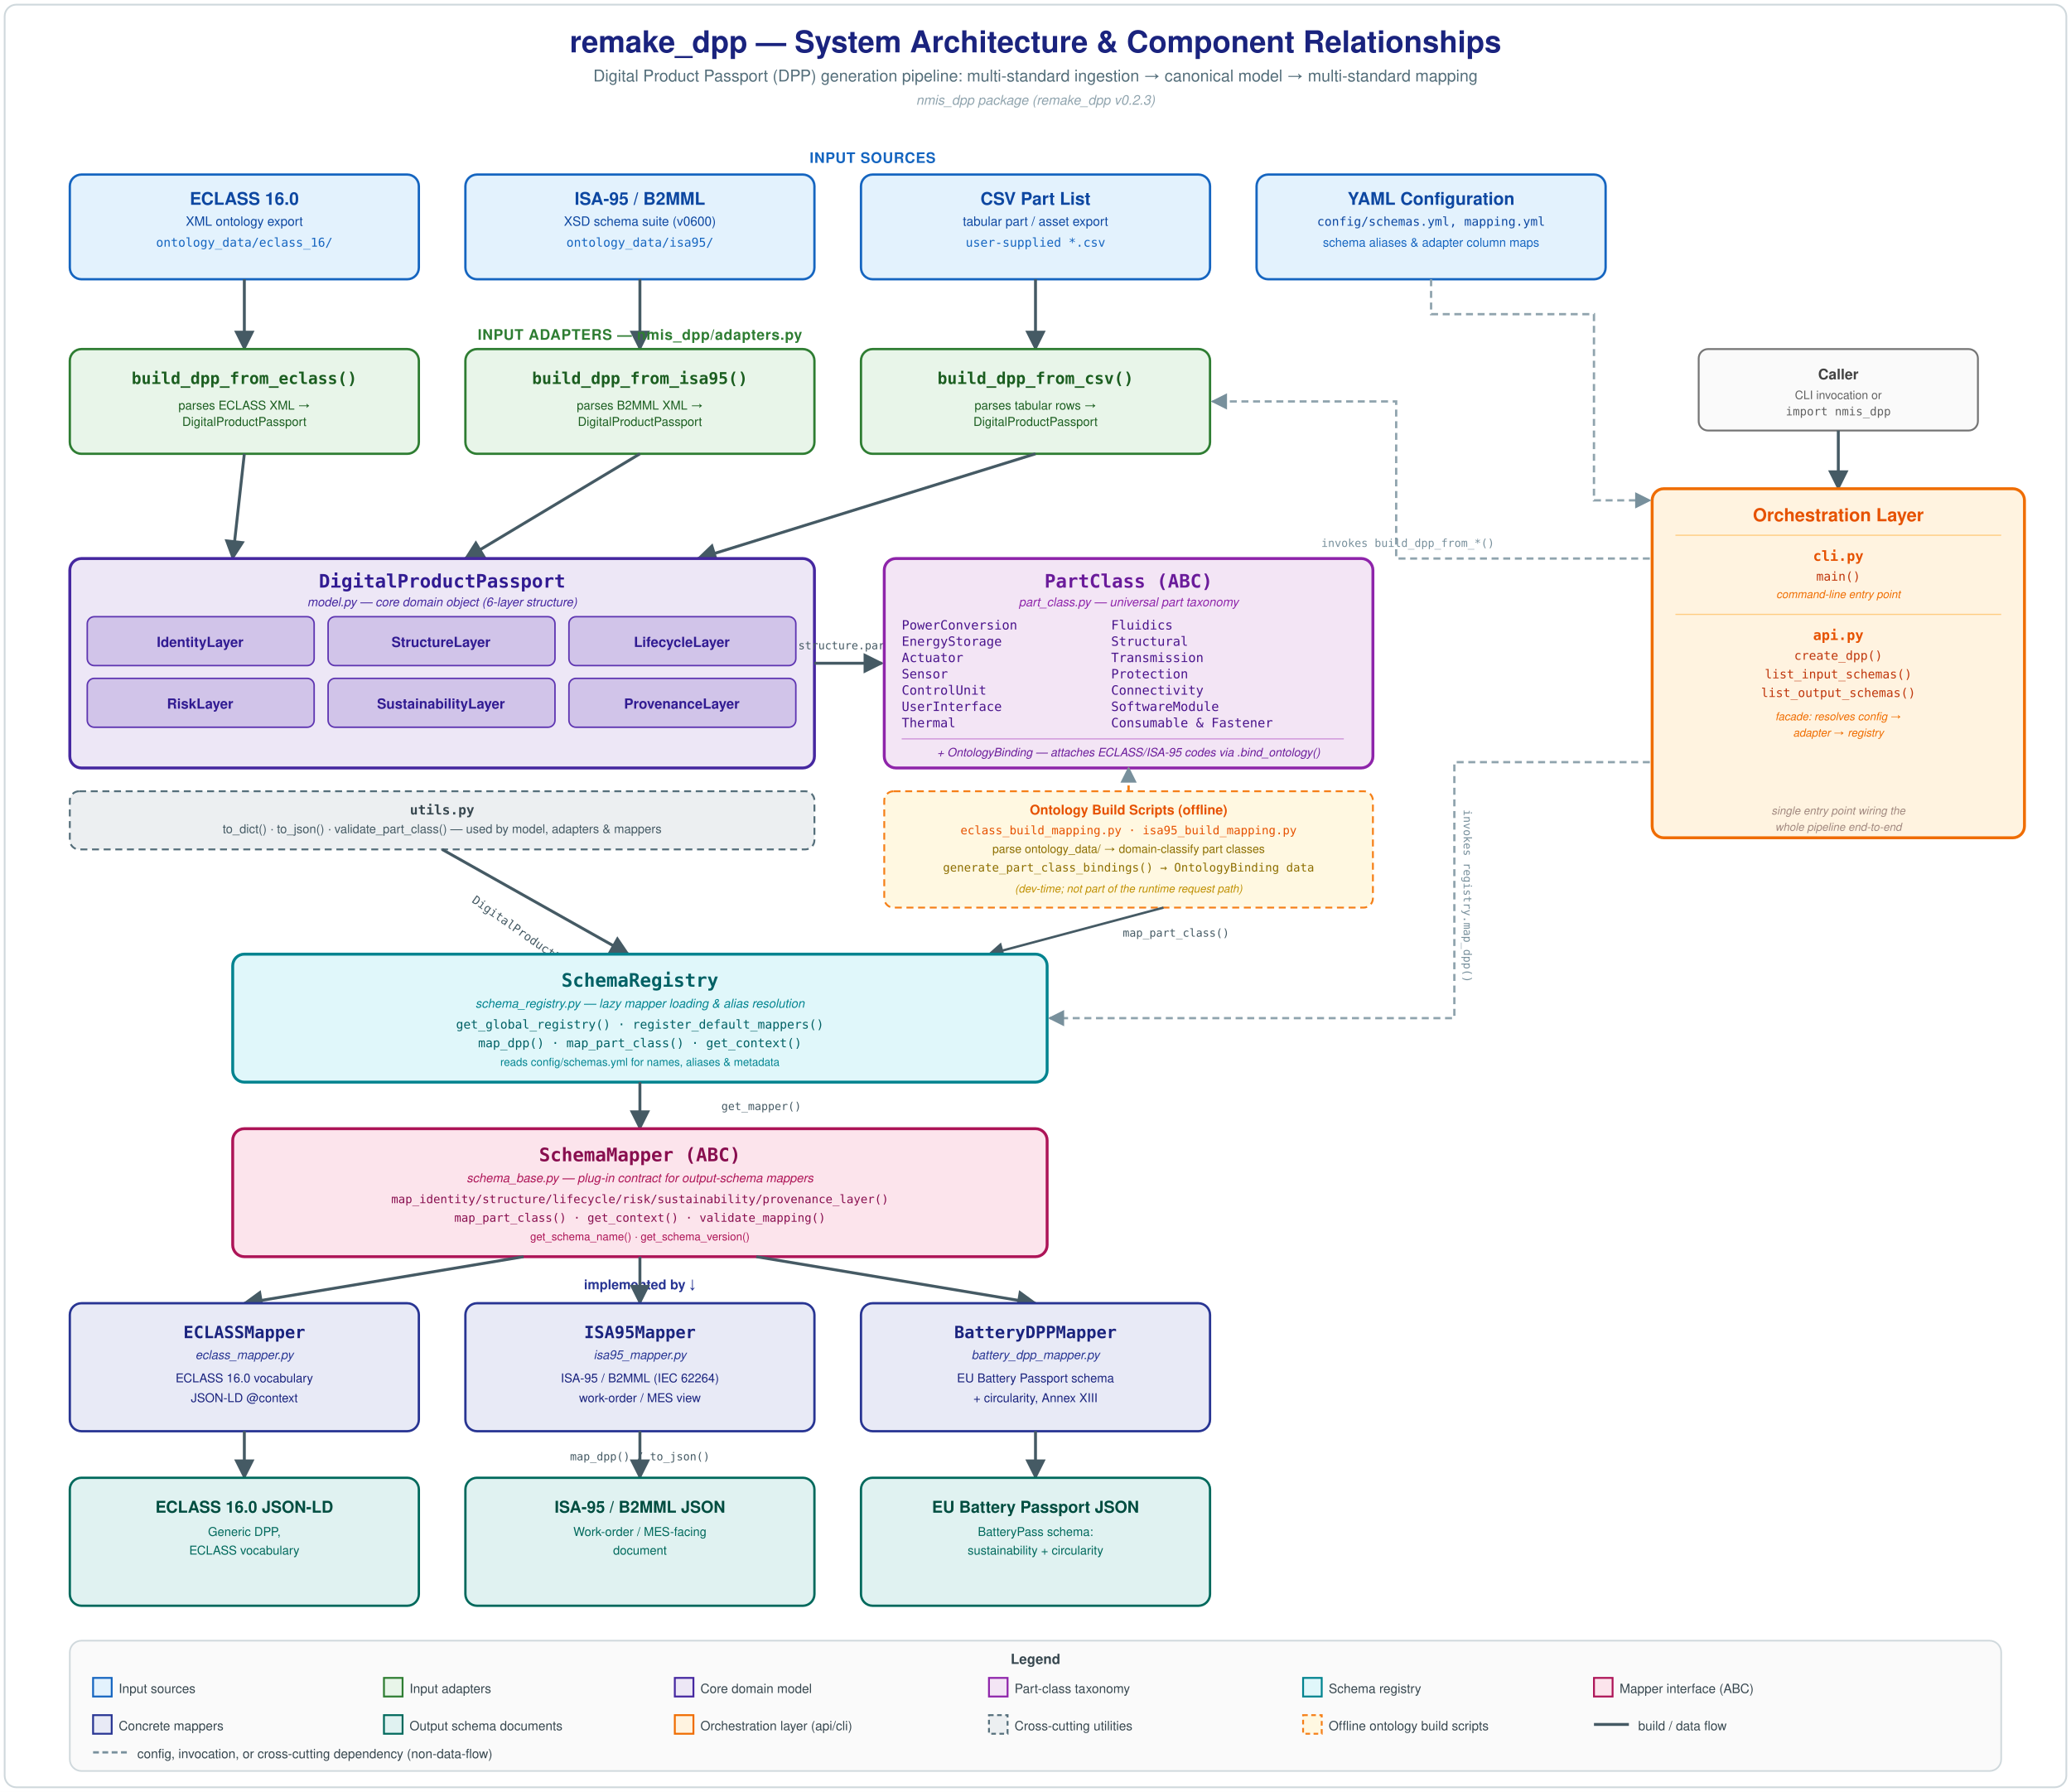
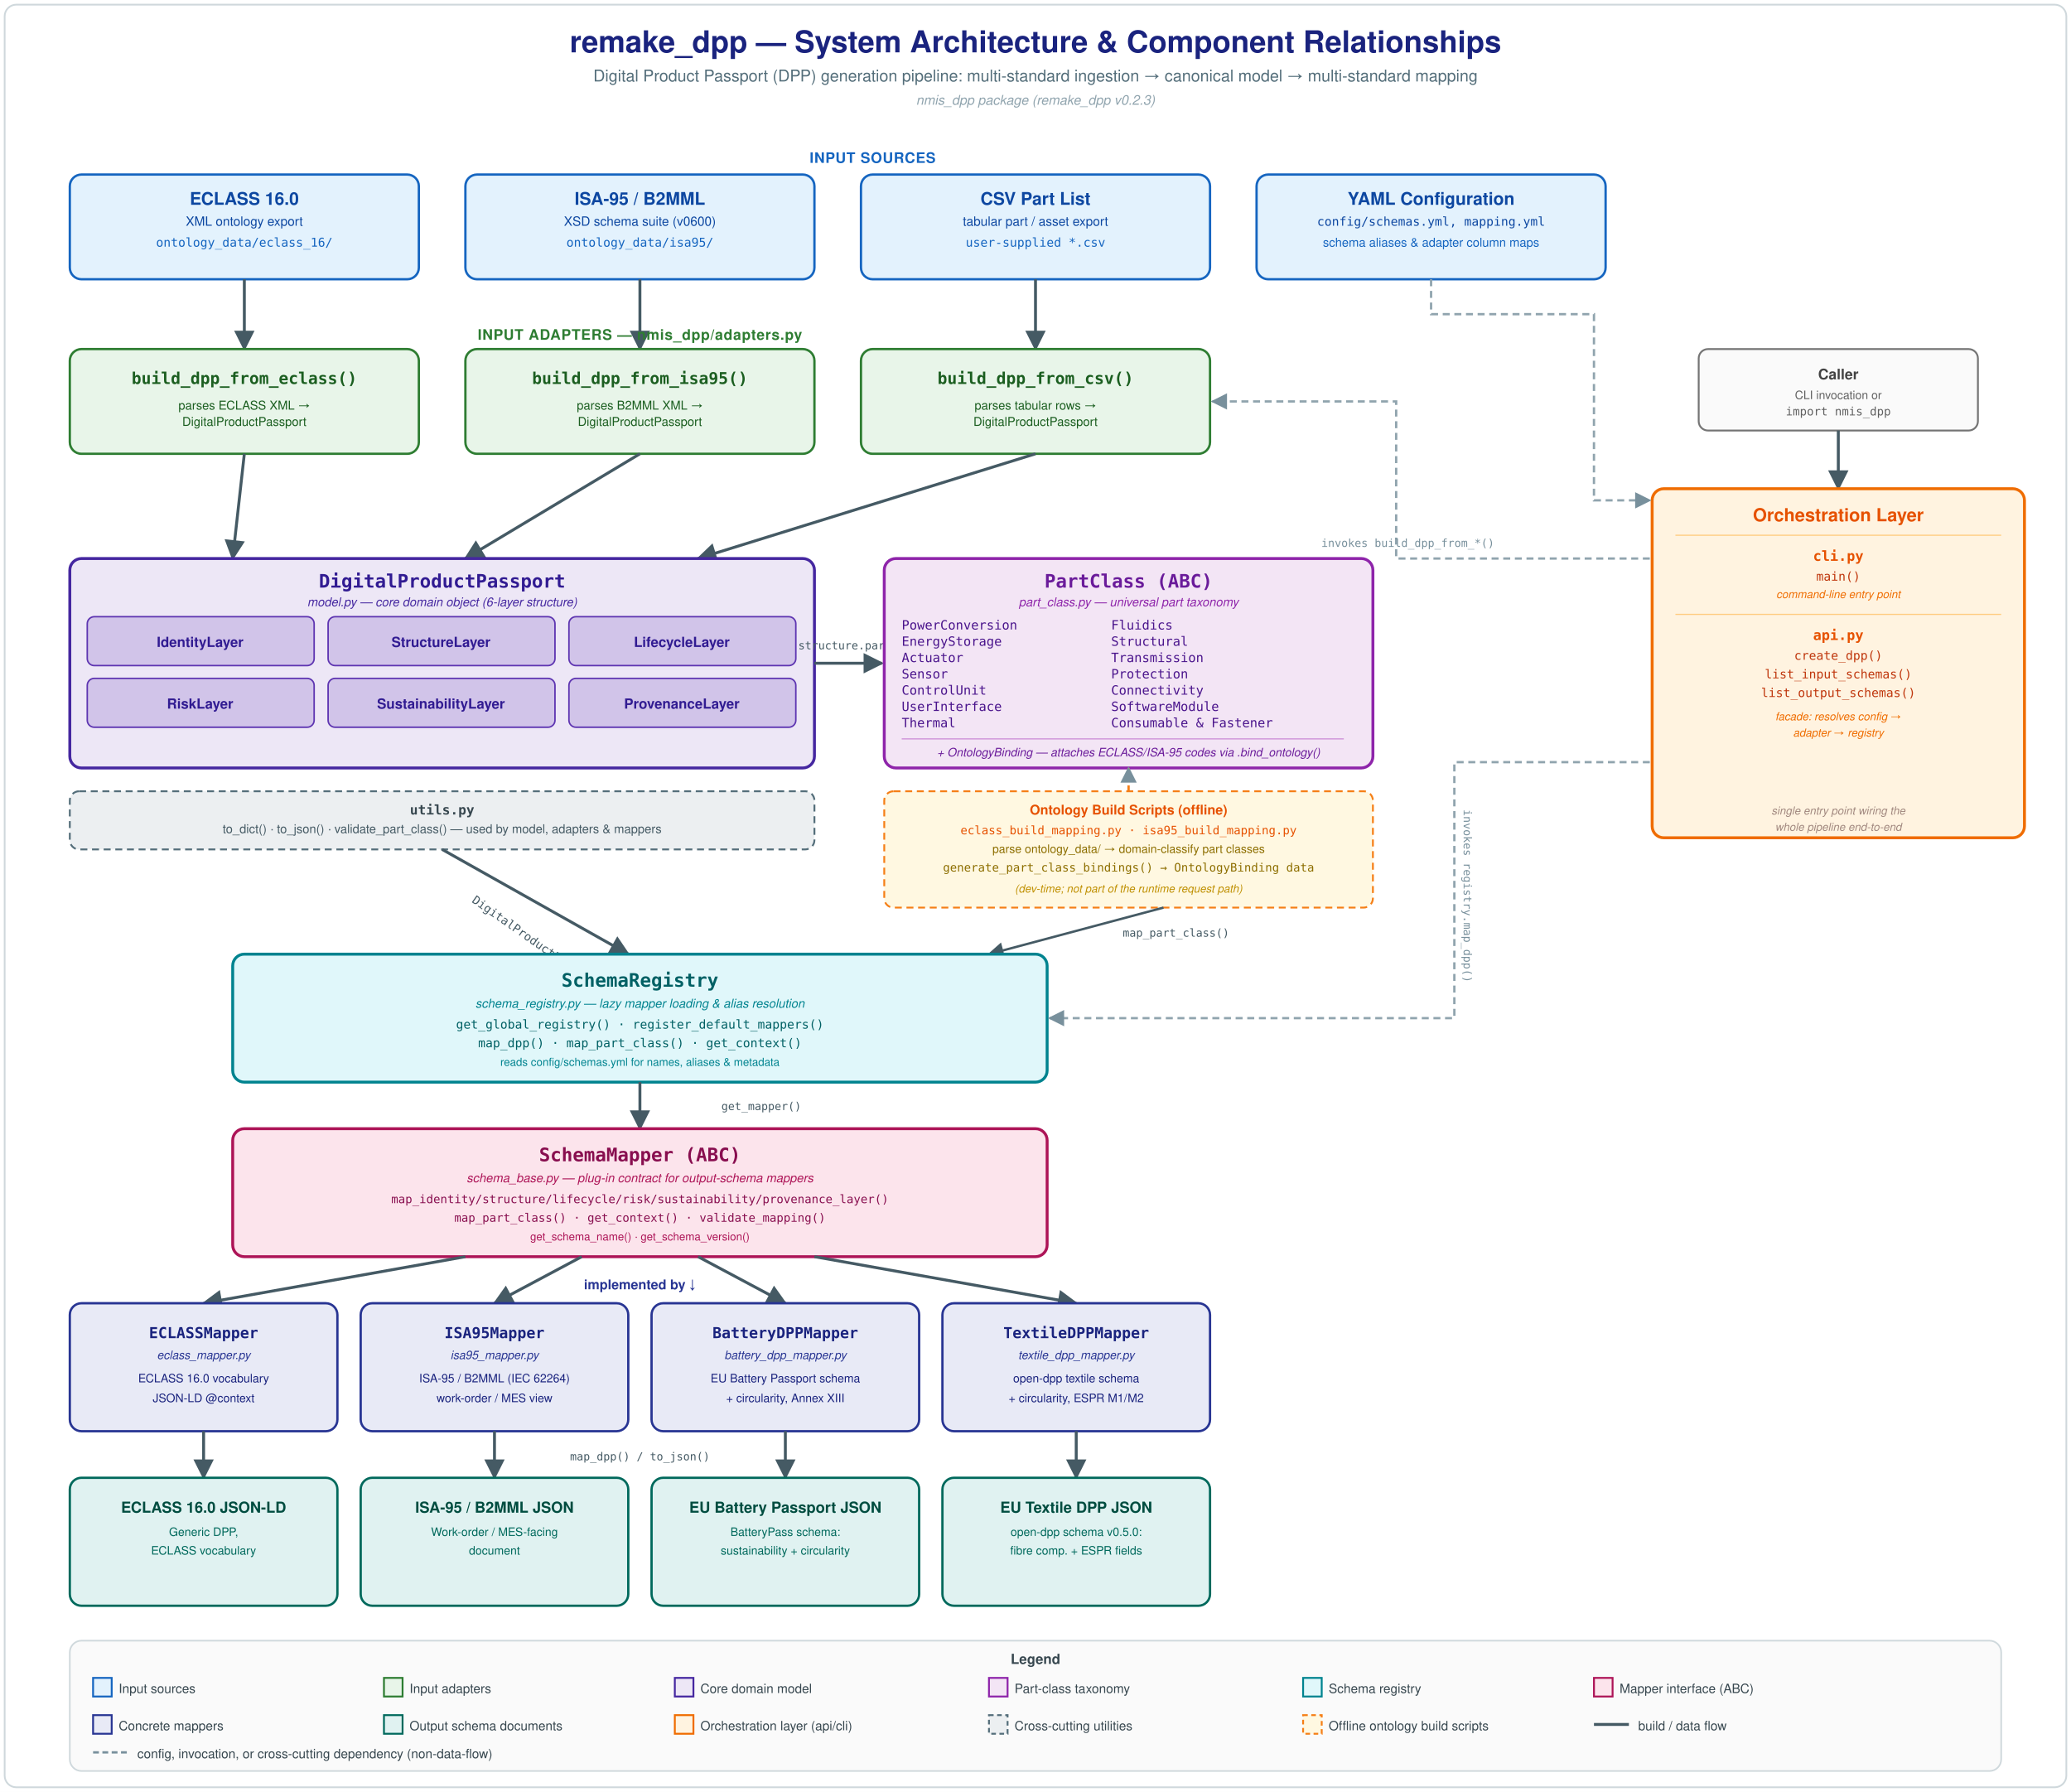
<svg xmlns="http://www.w3.org/2000/svg" viewBox="0 0 1780 1540" font-family="'Segoe UI', Helvetica, Arial, sans-serif">
  <defs>
    <marker id="arrow" viewBox="0 0 10 10" refX="9" refY="5" markerWidth="7" markerHeight="7" orient="auto-start-reverse">
      <path d="M0,0 L10,5 L0,10 z" fill="#455A64" />
    </marker>
    <marker id="arrowDash" viewBox="0 0 10 10" refX="9" refY="5" markerWidth="7" markerHeight="7" orient="auto-start-reverse">
      <path d="M0,0 L10,5 L0,10 z" fill="#78909C" />
    </marker>
  </defs>
  <rect x="0" y="0" width="1780" height="1540" fill="#FFFFFF" />
  <rect x="4" y="4" width="1772" height="1532" fill="none" stroke="#CFD8DC" stroke-width="1.5" rx="10" />
  <text x="890" y="45" text-anchor="middle" font-size="26" font-weight="700" fill="#1A237E">remake_dpp — System Architecture &amp; Component Relationships</text>
  <text x="890" y="70" text-anchor="middle" font-size="14" fill="#546E7A">Digital Product Passport (DPP) generation pipeline: multi-standard ingestion → canonical model → multi-standard mapping</text>
  <text x="890" y="90" text-anchor="middle" font-size="11.5" fill="#90A4AE" font-style="italic">nmis_dpp package (remake_dpp v0.2.3)</text>
  <text x="750" y="140" text-anchor="middle" font-size="12.5" font-weight="700" fill="#1565C0" letter-spacing="0.5">INPUT SOURCES</text>
  <g>
    <rect x="60" y="150" width="300" height="90" rx="10" fill="#E3F2FD" stroke="#1565C0" stroke-width="2" />
    <text x="210" y="176" text-anchor="middle" font-size="15" font-weight="700" fill="#0D47A1">ECLASS 16.0</text>
    <text x="210" y="194" text-anchor="middle" font-size="11" fill="#0D47A1">XML ontology export</text>
    <text x="210" y="212" text-anchor="middle" font-size="10.5" fill="#1565C0" font-family="Consolas, monospace">ontology_data/eclass_16/</text>
  </g>
  <g>
    <rect x="400" y="150" width="300" height="90" rx="10" fill="#E3F2FD" stroke="#1565C0" stroke-width="2" />
    <text x="550" y="176" text-anchor="middle" font-size="15" font-weight="700" fill="#0D47A1">ISA-95 / B2MML</text>
    <text x="550" y="194" text-anchor="middle" font-size="11" fill="#0D47A1">XSD schema suite (v0600)</text>
    <text x="550" y="212" text-anchor="middle" font-size="10.5" fill="#1565C0" font-family="Consolas, monospace">ontology_data/isa95/</text>
  </g>
  <g>
    <rect x="740" y="150" width="300" height="90" rx="10" fill="#E3F2FD" stroke="#1565C0" stroke-width="2" />
    <text x="890" y="176" text-anchor="middle" font-size="15" font-weight="700" fill="#0D47A1">CSV Part List</text>
    <text x="890" y="194" text-anchor="middle" font-size="11" fill="#0D47A1">tabular part / asset export</text>
    <text x="890" y="212" text-anchor="middle" font-size="10.5" fill="#1565C0" font-family="Consolas, monospace">user-supplied *.csv</text>
  </g>
  <g>
    <rect x="1080" y="150" width="300" height="90" rx="10" fill="#E3F2FD" stroke="#1565C0" stroke-width="2" />
    <text x="1230" y="176" text-anchor="middle" font-size="15" font-weight="700" fill="#0D47A1">YAML Configuration</text>
    <text x="1230" y="194" text-anchor="middle" font-size="10.5" fill="#0D47A1" font-family="Consolas, monospace">config/schemas.yml, mapping.yml</text>
    <text x="1230" y="212" text-anchor="middle" font-size="10.5" fill="#1565C0">schema aliases &amp; adapter column maps</text>
  </g>
  <line x1="210" y1="240" x2="210" y2="300" stroke="#455A64" stroke-width="2.5" marker-end="url(#arrow)" />
  <line x1="550" y1="240" x2="550" y2="300" stroke="#455A64" stroke-width="2.5" marker-end="url(#arrow)" />
  <line x1="890" y1="240" x2="890" y2="300" stroke="#455A64" stroke-width="2.5" marker-end="url(#arrow)" />
  <text x="550" y="292" text-anchor="middle" font-size="12.5" font-weight="700" fill="#2E7D32" letter-spacing="0.5">INPUT ADAPTERS — nmis_dpp/adapters.py</text>
  <g>
    <rect x="60" y="300" width="300" height="90" rx="10" fill="#E8F5E9" stroke="#2E7D32" stroke-width="2" />
    <text x="210" y="330" text-anchor="middle" font-size="14" font-weight="700" fill="#1B5E20" font-family="Consolas, monospace">build_dpp_from_eclass()</text>
    <text x="210" y="352" text-anchor="middle" font-size="10.5" fill="#1B5E20">parses ECLASS XML →</text>
    <text x="210" y="366" text-anchor="middle" font-size="10.5" fill="#1B5E20">DigitalProductPassport</text>
  </g>
  <g>
    <rect x="400" y="300" width="300" height="90" rx="10" fill="#E8F5E9" stroke="#2E7D32" stroke-width="2" />
    <text x="550" y="330" text-anchor="middle" font-size="14" font-weight="700" fill="#1B5E20" font-family="Consolas, monospace">build_dpp_from_isa95()</text>
    <text x="550" y="352" text-anchor="middle" font-size="10.5" fill="#1B5E20">parses B2MML XML →</text>
    <text x="550" y="366" text-anchor="middle" font-size="10.5" fill="#1B5E20">DigitalProductPassport</text>
  </g>
  <g>
    <rect x="740" y="300" width="300" height="90" rx="10" fill="#E8F5E9" stroke="#2E7D32" stroke-width="2" />
    <text x="890" y="330" text-anchor="middle" font-size="14" font-weight="700" fill="#1B5E20" font-family="Consolas, monospace">build_dpp_from_csv()</text>
    <text x="890" y="352" text-anchor="middle" font-size="10.5" fill="#1B5E20">parses tabular rows →</text>
    <text x="890" y="366" text-anchor="middle" font-size="10.5" fill="#1B5E20">DigitalProductPassport</text>
  </g>
  <line x1="210" y1="390" x2="200" y2="480" stroke="#455A64" stroke-width="2.5" marker-end="url(#arrow)" />
  <line x1="550" y1="390" x2="400" y2="480" stroke="#455A64" stroke-width="2.5" marker-end="url(#arrow)" />
  <line x1="890" y1="390" x2="600" y2="480" stroke="#455A64" stroke-width="2.5" marker-end="url(#arrow)" />
  <g>
    <rect x="60" y="480" width="640" height="180" rx="10" fill="#EDE7F6" stroke="#4527A0" stroke-width="2.5" />
    <text x="380" y="505" text-anchor="middle" font-size="16" font-weight="700" fill="#311B92" font-family="Consolas, monospace">DigitalProductPassport</text>
    <text x="380" y="521" text-anchor="middle" font-size="10.5" fill="#4527A0" font-style="italic">model.py — core domain object (6-layer structure)</text>
    <rect x="75" y="530" width="195" height="42" rx="6" fill="#D1C4E9" stroke="#5E35B1" stroke-width="1.3" />
    <text x="172" y="556" text-anchor="middle" font-size="12" font-weight="600" fill="#311B92">IdentityLayer</text>
    <rect x="282" y="530" width="195" height="42" rx="6" fill="#D1C4E9" stroke="#5E35B1" stroke-width="1.3" />
    <text x="379" y="556" text-anchor="middle" font-size="12" font-weight="600" fill="#311B92">StructureLayer</text>
    <rect x="489" y="530" width="195" height="42" rx="6" fill="#D1C4E9" stroke="#5E35B1" stroke-width="1.3" />
    <text x="586" y="556" text-anchor="middle" font-size="12" font-weight="600" fill="#311B92">LifecycleLayer</text>
    <rect x="75" y="583" width="195" height="42" rx="6" fill="#D1C4E9" stroke="#5E35B1" stroke-width="1.3" />
    <text x="172" y="609" text-anchor="middle" font-size="12" font-weight="600" fill="#311B92">RiskLayer</text>
    <rect x="282" y="583" width="195" height="42" rx="6" fill="#D1C4E9" stroke="#5E35B1" stroke-width="1.3" />
    <text x="379" y="609" text-anchor="middle" font-size="12" font-weight="600" fill="#311B92">SustainabilityLayer</text>
    <rect x="489" y="583" width="195" height="42" rx="6" fill="#D1C4E9" stroke="#5E35B1" stroke-width="1.3" />
    <text x="586" y="609" text-anchor="middle" font-size="12" font-weight="600" fill="#311B92">ProvenanceLayer</text>
  </g>
  <line x1="700" y1="570" x2="758" y2="570" stroke="#455A64" stroke-width="2.5" marker-end="url(#arrow)" />
  <text x="729" y="558" text-anchor="middle" font-size="9.5" fill="#455A64" font-family="Consolas, monospace">structure.parts</text>
  <g>
    <rect x="760" y="480" width="420" height="180" rx="10" fill="#F3E5F5" stroke="#8E24AA" stroke-width="2.5" />
    <text x="970" y="505" text-anchor="middle" font-size="16" font-weight="700" fill="#6A1B9A" font-family="Consolas, monospace">PartClass (ABC)</text>
    <text x="970" y="521" text-anchor="middle" font-size="10.5" fill="#8E24AA" font-style="italic">part_class.py — universal part taxonomy</text>
    <text x="775" y="541" font-size="11" fill="#4A148C" font-family="Consolas, monospace">PowerConversion</text>
    <text x="775" y="555" font-size="11" fill="#4A148C" font-family="Consolas, monospace">EnergyStorage</text>
    <text x="775" y="569" font-size="11" fill="#4A148C" font-family="Consolas, monospace">Actuator</text>
    <text x="775" y="583" font-size="11" fill="#4A148C" font-family="Consolas, monospace">Sensor</text>
    <text x="775" y="597" font-size="11" fill="#4A148C" font-family="Consolas, monospace">ControlUnit</text>
    <text x="775" y="611" font-size="11" fill="#4A148C" font-family="Consolas, monospace">UserInterface</text>
    <text x="775" y="625" font-size="11" fill="#4A148C" font-family="Consolas, monospace">Thermal</text>
    <text x="955" y="541" font-size="11" fill="#4A148C" font-family="Consolas, monospace">Fluidics</text>
    <text x="955" y="555" font-size="11" fill="#4A148C" font-family="Consolas, monospace">Structural</text>
    <text x="955" y="569" font-size="11" fill="#4A148C" font-family="Consolas, monospace">Transmission</text>
    <text x="955" y="583" font-size="11" fill="#4A148C" font-family="Consolas, monospace">Protection</text>
    <text x="955" y="597" font-size="11" fill="#4A148C" font-family="Consolas, monospace">Connectivity</text>
    <text x="955" y="611" font-size="11" fill="#4A148C" font-family="Consolas, monospace">SoftwareModule</text>
    <text x="955" y="625" font-size="11" fill="#4A148C" font-family="Consolas, monospace">Consumable &amp; Fastener</text>
    <line x1="775" y1="635" x2="1155" y2="635" stroke="#CE93D8" stroke-width="1" />
    <text x="970" y="650" text-anchor="middle" font-size="10" fill="#6A1B9A" font-style="italic">+ OntologyBinding — attaches ECLASS/ISA-95 codes via .bind_ontology()</text>
  </g>
  <g>
    <rect x="60" y="680" width="640" height="50" rx="8" fill="#ECEFF1" stroke="#546E7A" stroke-width="1.6" stroke-dasharray="6,4" />
    <text x="380" y="700" text-anchor="middle" font-size="11.5" font-weight="700" fill="#37474F" font-family="Consolas, monospace">utils.py</text>
    <text x="380" y="716" text-anchor="middle" font-size="10.5" fill="#455A64">to_dict() · to_json() · validate_part_class() — used by model, adapters &amp; mappers</text>
  </g>
  <line x1="970" y1="680" x2="970" y2="660" stroke="#F57F17" stroke-width="2" stroke-dasharray="5,4" marker-end="url(#arrowDash)" />
  <g>
    <rect x="760" y="680" width="420" height="100" rx="8" fill="#FFF8E1" stroke="#F57F17" stroke-width="1.6" stroke-dasharray="6,4" />
    <text x="970" y="700" text-anchor="middle" font-size="11.5" font-weight="700" fill="#E65100">Ontology Build Scripts (offline)</text>
    <text x="970" y="717" text-anchor="middle" font-size="10" fill="#E65100" font-family="Consolas, monospace">eclass_build_mapping.py · isa95_build_mapping.py</text>
    <text x="970" y="733" text-anchor="middle" font-size="10" fill="#8D6E00">parse ontology_data/ → domain-classify part classes</text>
    <text x="970" y="749" text-anchor="middle" font-size="10" fill="#8D6E00" font-family="Consolas, monospace">generate_part_class_bindings() → OntologyBinding data</text>
    <text x="970" y="767" text-anchor="middle" font-size="9.5" fill="#BF8F00" font-style="italic">(dev-time; not part of the runtime request path)</text>
  </g>
  <line x1="380" y1="730" x2="540" y2="820" stroke="#455A64" stroke-width="2.5" marker-end="url(#arrow)" />
  <text x="405" y="775" font-size="10" fill="#455A64" font-family="Consolas, monospace" transform="rotate(35 405,775)">DigitalProductPassport</text>
  <line x1="1000" y1="780" x2="850" y2="820" stroke="#455A64" stroke-width="2" marker-end="url(#arrow)" />
  <text x="965" y="805" font-size="9.5" fill="#455A64" font-family="Consolas, monospace">map_part_class()</text>
  <g>
    <rect x="200" y="820" width="700" height="110" rx="10" fill="#E0F7FA" stroke="#00838F" stroke-width="2.5" />
    <text x="550" y="848" text-anchor="middle" font-size="16" font-weight="700" fill="#006064" font-family="Consolas, monospace">SchemaRegistry</text>
    <text x="550" y="866" text-anchor="middle" font-size="10.5" fill="#00838F" font-style="italic">schema_registry.py — lazy mapper loading &amp; alias resolution</text>
    <text x="550" y="884" text-anchor="middle" font-size="10.5" fill="#006064" font-family="Consolas, monospace">get_global_registry() · register_default_mappers()</text>
    <text x="550" y="900" text-anchor="middle" font-size="10.5" fill="#006064" font-family="Consolas, monospace">map_dpp() · map_part_class() · get_context()</text>
    <text x="550" y="916" text-anchor="middle" font-size="9.5" fill="#00838F">reads config/schemas.yml for names, aliases &amp; metadata</text>
  </g>
  <line x1="550" y1="930" x2="550" y2="970" stroke="#455A64" stroke-width="2.5" marker-end="url(#arrow)" />
  <text x="620" y="954" font-size="9.5" fill="#455A64" font-family="Consolas, monospace">get_mapper()</text>
  <g>
    <rect x="200" y="970" width="700" height="110" rx="10" fill="#FCE4EC" stroke="#AD1457" stroke-width="2.5" />
    <text x="550" y="998" text-anchor="middle" font-size="16" font-weight="700" fill="#880E4F" font-family="Consolas, monospace">SchemaMapper (ABC)</text>
    <text x="550" y="1016" text-anchor="middle" font-size="10.5" fill="#AD1457" font-style="italic">schema_base.py — plug-in contract for output-schema mappers</text>
    <text x="550" y="1034" text-anchor="middle" font-size="10" fill="#880E4F" font-family="Consolas, monospace">map_identity/structure/lifecycle/risk/sustainability/provenance_layer()</text>
    <text x="550" y="1050" text-anchor="middle" font-size="10" fill="#880E4F" font-family="Consolas, monospace">map_part_class() · get_context() · validate_mapping()</text>
    <text x="550" y="1066" text-anchor="middle" font-size="9.5" fill="#AD1457">get_schema_name() · get_schema_version()</text>
  </g>
  <text x="550" y="1108" text-anchor="middle" font-size="11.5" font-weight="700" fill="#283593">implemented by ↓</text>
-   <line x1="450" y1="1080" x2="210" y2="1120" stroke="#455A64" stroke-width="2.5" marker-end="url(#arrow)" />
-   <line x1="550" y1="1080" x2="550" y2="1120" stroke="#455A64" stroke-width="2.5" marker-end="url(#arrow)" />
-   <line x1="650" y1="1080" x2="890" y2="1120" stroke="#455A64" stroke-width="2.5" marker-end="url(#arrow)" />
-   <g>
-     <rect x="60" y="1120" width="300" height="110" rx="10" fill="#E8EAF6" stroke="#283593" stroke-width="2" />
-     <text x="210" y="1150" text-anchor="middle" font-size="14.5" font-weight="700" fill="#1A237E" font-family="Consolas, monospace">ECLASSMapper</text>
-     <text x="210" y="1168" text-anchor="middle" font-size="10.5" fill="#283593" font-style="italic">eclass_mapper.py</text>
-     <text x="210" y="1188" text-anchor="middle" font-size="10.5" fill="#1A237E">ECLASS 16.0 vocabulary</text>
-     <text x="210" y="1205" text-anchor="middle" font-size="10.5" fill="#1A237E">JSON-LD @context</text>
-   </g>
-   <g>
-     <rect x="400" y="1120" width="300" height="110" rx="10" fill="#E8EAF6" stroke="#283593" stroke-width="2" />
-     <text x="550" y="1150" text-anchor="middle" font-size="14.5" font-weight="700" fill="#1A237E" font-family="Consolas, monospace">ISA95Mapper</text>
-     <text x="550" y="1168" text-anchor="middle" font-size="10.5" fill="#283593" font-style="italic">isa95_mapper.py</text>
-     <text x="550" y="1188" text-anchor="middle" font-size="10.5" fill="#1A237E">ISA-95 / B2MML (IEC 62264)</text>
-     <text x="550" y="1205" text-anchor="middle" font-size="10.5" fill="#1A237E">work-order / MES view</text>
-   </g>
-   <g>
-     <rect x="740" y="1120" width="300" height="110" rx="10" fill="#E8EAF6" stroke="#283593" stroke-width="2" />
-     <text x="890" y="1150" text-anchor="middle" font-size="14.5" font-weight="700" fill="#1A237E" font-family="Consolas, monospace">BatteryDPPMapper</text>
-     <text x="890" y="1168" text-anchor="middle" font-size="10.5" fill="#283593" font-style="italic">battery_dpp_mapper.py</text>
-     <text x="890" y="1188" text-anchor="middle" font-size="10.5" fill="#1A237E">EU Battery Passport schema</text>
-     <text x="890" y="1205" text-anchor="middle" font-size="10.5" fill="#1A237E">+ circularity, Annex XIII</text>
-   </g>
-   <line x1="210" y1="1230" x2="210" y2="1270" stroke="#455A64" stroke-width="2.5" marker-end="url(#arrow)" />
-   <line x1="550" y1="1230" x2="550" y2="1270" stroke="#455A64" stroke-width="2.5" marker-end="url(#arrow)" />
-   <line x1="890" y1="1230" x2="890" y2="1270" stroke="#455A64" stroke-width="2.5" marker-end="url(#arrow)" />
+   <line x1="400" y1="1080" x2="175" y2="1120" stroke="#455A64" stroke-width="2.5" marker-end="url(#arrow)" />
+   <line x1="500" y1="1080" x2="425" y2="1120" stroke="#455A64" stroke-width="2.5" marker-end="url(#arrow)" />
+   <line x1="600" y1="1080" x2="675" y2="1120" stroke="#455A64" stroke-width="2.5" marker-end="url(#arrow)" />
+   <line x1="700" y1="1080" x2="925" y2="1120" stroke="#455A64" stroke-width="2.5" marker-end="url(#arrow)" />
+   <g>
+     <rect x="60" y="1120" width="230" height="110" rx="10" fill="#E8EAF6" stroke="#283593" stroke-width="2" />
+     <text x="175" y="1150" text-anchor="middle" font-size="13" font-weight="700" fill="#1A237E" font-family="Consolas, monospace">ECLASSMapper</text>
+     <text x="175" y="1168" text-anchor="middle" font-size="10" fill="#283593" font-style="italic">eclass_mapper.py</text>
+     <text x="175" y="1188" text-anchor="middle" font-size="10" fill="#1A237E">ECLASS 16.0 vocabulary</text>
+     <text x="175" y="1205" text-anchor="middle" font-size="10" fill="#1A237E">JSON-LD @context</text>
+   </g>
+   <g>
+     <rect x="310" y="1120" width="230" height="110" rx="10" fill="#E8EAF6" stroke="#283593" stroke-width="2" />
+     <text x="425" y="1150" text-anchor="middle" font-size="13" font-weight="700" fill="#1A237E" font-family="Consolas, monospace">ISA95Mapper</text>
+     <text x="425" y="1168" text-anchor="middle" font-size="10" fill="#283593" font-style="italic">isa95_mapper.py</text>
+     <text x="425" y="1188" text-anchor="middle" font-size="10" fill="#1A237E">ISA-95 / B2MML (IEC 62264)</text>
+     <text x="425" y="1205" text-anchor="middle" font-size="10" fill="#1A237E">work-order / MES view</text>
+   </g>
+   <g>
+     <rect x="560" y="1120" width="230" height="110" rx="10" fill="#E8EAF6" stroke="#283593" stroke-width="2" />
+     <text x="675" y="1150" text-anchor="middle" font-size="13" font-weight="700" fill="#1A237E" font-family="Consolas, monospace">BatteryDPPMapper</text>
+     <text x="675" y="1168" text-anchor="middle" font-size="10" fill="#283593" font-style="italic">battery_dpp_mapper.py</text>
+     <text x="675" y="1188" text-anchor="middle" font-size="10" fill="#1A237E">EU Battery Passport schema</text>
+     <text x="675" y="1205" text-anchor="middle" font-size="10" fill="#1A237E">+ circularity, Annex XIII</text>
+   </g>
+   <g>
+     <rect x="810" y="1120" width="230" height="110" rx="10" fill="#E8EAF6" stroke="#283593" stroke-width="2" />
+     <text x="925" y="1150" text-anchor="middle" font-size="13" font-weight="700" fill="#1A237E" font-family="Consolas, monospace">TextileDPPMapper</text>
+     <text x="925" y="1168" text-anchor="middle" font-size="10" fill="#283593" font-style="italic">textile_dpp_mapper.py</text>
+     <text x="925" y="1188" text-anchor="middle" font-size="10" fill="#1A237E">open-dpp textile schema</text>
+     <text x="925" y="1205" text-anchor="middle" font-size="10" fill="#1A237E">+ circularity, ESPR M1/M2</text>
+   </g>
+   <line x1="175" y1="1230" x2="175" y2="1270" stroke="#455A64" stroke-width="2.5" marker-end="url(#arrow)" />
+   <line x1="425" y1="1230" x2="425" y2="1270" stroke="#455A64" stroke-width="2.5" marker-end="url(#arrow)" />
+   <line x1="675" y1="1230" x2="675" y2="1270" stroke="#455A64" stroke-width="2.5" marker-end="url(#arrow)" />
+   <line x1="925" y1="1230" x2="925" y2="1270" stroke="#455A64" stroke-width="2.5" marker-end="url(#arrow)" />
  <text x="550" y="1255" text-anchor="middle" font-size="9.5" fill="#455A64" font-family="Consolas, monospace">map_dpp() / to_json()</text>
  <g>
-     <rect x="60" y="1270" width="300" height="110" rx="10" fill="#E0F2F1" stroke="#00695C" stroke-width="2" />
-     <text x="210" y="1300" text-anchor="middle" font-size="14" font-weight="700" fill="#004D40">ECLASS 16.0 JSON-LD</text>
-     <text x="210" y="1320" text-anchor="middle" font-size="10.5" fill="#00695C">Generic DPP,</text>
-     <text x="210" y="1336" text-anchor="middle" font-size="10.5" fill="#00695C">ECLASS vocabulary</text>
-   </g>
-   <g>
-     <rect x="400" y="1270" width="300" height="110" rx="10" fill="#E0F2F1" stroke="#00695C" stroke-width="2" />
-     <text x="550" y="1300" text-anchor="middle" font-size="14" font-weight="700" fill="#004D40">ISA-95 / B2MML JSON</text>
-     <text x="550" y="1320" text-anchor="middle" font-size="10.5" fill="#00695C">Work-order / MES-facing</text>
-     <text x="550" y="1336" text-anchor="middle" font-size="10.5" fill="#00695C">document</text>
-   </g>
-   <g>
-     <rect x="740" y="1270" width="300" height="110" rx="10" fill="#E0F2F1" stroke="#00695C" stroke-width="2" />
-     <text x="890" y="1300" text-anchor="middle" font-size="14" font-weight="700" fill="#004D40">EU Battery Passport JSON</text>
-     <text x="890" y="1320" text-anchor="middle" font-size="10.5" fill="#00695C">BatteryPass schema:</text>
-     <text x="890" y="1336" text-anchor="middle" font-size="10.5" fill="#00695C">sustainability + circularity</text>
+     <rect x="60" y="1270" width="230" height="110" rx="10" fill="#E0F2F1" stroke="#00695C" stroke-width="2" />
+     <text x="175" y="1300" text-anchor="middle" font-size="13" font-weight="700" fill="#004D40">ECLASS 16.0 JSON-LD</text>
+     <text x="175" y="1320" text-anchor="middle" font-size="10" fill="#00695C">Generic DPP,</text>
+     <text x="175" y="1336" text-anchor="middle" font-size="10" fill="#00695C">ECLASS vocabulary</text>
+   </g>
+   <g>
+     <rect x="310" y="1270" width="230" height="110" rx="10" fill="#E0F2F1" stroke="#00695C" stroke-width="2" />
+     <text x="425" y="1300" text-anchor="middle" font-size="13" font-weight="700" fill="#004D40">ISA-95 / B2MML JSON</text>
+     <text x="425" y="1320" text-anchor="middle" font-size="10" fill="#00695C">Work-order / MES-facing</text>
+     <text x="425" y="1336" text-anchor="middle" font-size="10" fill="#00695C">document</text>
+   </g>
+   <g>
+     <rect x="560" y="1270" width="230" height="110" rx="10" fill="#E0F2F1" stroke="#00695C" stroke-width="2" />
+     <text x="675" y="1300" text-anchor="middle" font-size="13" font-weight="700" fill="#004D40">EU Battery Passport JSON</text>
+     <text x="675" y="1320" text-anchor="middle" font-size="10" fill="#00695C">BatteryPass schema:</text>
+     <text x="675" y="1336" text-anchor="middle" font-size="10" fill="#00695C">sustainability + circularity</text>
+   </g>
+   <g>
+     <rect x="810" y="1270" width="230" height="110" rx="10" fill="#E0F2F1" stroke="#00695C" stroke-width="2" />
+     <text x="925" y="1300" text-anchor="middle" font-size="13" font-weight="700" fill="#004D40">EU Textile DPP JSON</text>
+     <text x="925" y="1320" text-anchor="middle" font-size="10" fill="#00695C">open-dpp schema v0.5.0:</text>
+     <text x="925" y="1336" text-anchor="middle" font-size="10" fill="#00695C">fibre comp. + ESPR fields</text>
  </g>
  <g>
    <rect x="1460" y="300" width="240" height="70" rx="8" fill="#FAFAFA" stroke="#757575" stroke-width="1.6" />
    <text x="1580" y="326" text-anchor="middle" font-size="12.5" font-weight="700" fill="#424242">Caller</text>
    <text x="1580" y="343" text-anchor="middle" font-size="10" fill="#616161">CLI invocation or</text>
    <text x="1580" y="357" text-anchor="middle" font-size="10" fill="#616161" font-family="Consolas, monospace">import nmis_dpp</text>
  </g>
  <line x1="1580" y1="370" x2="1580" y2="420" stroke="#455A64" stroke-width="2.5" marker-end="url(#arrow)" />
  <g>
    <rect x="1420" y="420" width="320" height="300" rx="10" fill="#FFF3E0" stroke="#EF6C00" stroke-width="2.5" />
    <text x="1580" y="448" text-anchor="middle" font-size="15.5" font-weight="700" fill="#E65100">Orchestration Layer</text>
    <line x1="1440" y1="460" x2="1720" y2="460" stroke="#FFCC80" stroke-width="1" />
    <text x="1580" y="482" text-anchor="middle" font-size="12" font-weight="700" fill="#E65100" font-family="Consolas, monospace">cli.py</text>
    <text x="1580" y="499" text-anchor="middle" font-size="10.5" fill="#BF360C" font-family="Consolas, monospace">main()</text>
    <text x="1580" y="514" text-anchor="middle" font-size="9.5" fill="#EF6C00" font-style="italic">command-line entry point</text>
    <line x1="1440" y1="528" x2="1720" y2="528" stroke="#FFCC80" stroke-width="1" />
    <text x="1580" y="550" text-anchor="middle" font-size="12" font-weight="700" fill="#E65100" font-family="Consolas, monospace">api.py</text>
    <text x="1580" y="567" text-anchor="middle" font-size="10.5" fill="#BF360C" font-family="Consolas, monospace">create_dpp()</text>
    <text x="1580" y="583" text-anchor="middle" font-size="10.5" fill="#BF360C" font-family="Consolas, monospace">list_input_schemas()</text>
    <text x="1580" y="599" text-anchor="middle" font-size="10.5" fill="#BF360C" font-family="Consolas, monospace">list_output_schemas()</text>
    <text x="1580" y="619" text-anchor="middle" font-size="9.5" fill="#EF6C00" font-style="italic">facade: resolves config →</text>
    <text x="1580" y="633" text-anchor="middle" font-size="9.5" fill="#EF6C00" font-style="italic">adapter → registry</text>
    <text x="1580" y="700" text-anchor="middle" font-size="9.5" fill="#A1887F" font-style="italic">single entry point wiring the</text>
    <text x="1580" y="714" text-anchor="middle" font-size="9.5" fill="#A1887F" font-style="italic">whole pipeline end-to-end</text>
  </g>
  <path d="M1230,240 L1230,270 L1370,270 L1370,430 L1418,430" fill="none" stroke="#90A4AE" stroke-width="2" stroke-dasharray="6,4" marker-end="url(#arrowDash)" />
  <path d="M1418,480 L1200,480 L1200,345 L1042,345" fill="none" stroke="#90A4AE" stroke-width="2" stroke-dasharray="6,4" marker-end="url(#arrowDash)" />
  <text x="1210" y="470" text-anchor="middle" font-size="9.5" fill="#78909C" font-family="Consolas, monospace">invokes build_dpp_from_*()</text>
  <path d="M1418,655 L1250,655 L1250,875 L902,875" fill="none" stroke="#90A4AE" stroke-width="2" stroke-dasharray="6,4" marker-end="url(#arrowDash)" />
  <text x="1258" y="770" text-anchor="middle" font-size="9.5" fill="#78909C" font-family="Consolas, monospace" transform="rotate(90 1258,770)">invokes registry.map_dpp()</text>
  <g>
    <rect x="60" y="1410" width="1660" height="112" rx="10" fill="#FAFAFA" stroke="#CFD8DC" stroke-width="1.4" />
    <text x="890" y="1430" text-anchor="middle" font-size="12" font-weight="700" fill="#37474F">Legend</text>
    <rect x="80" y="1442" width="16" height="16" fill="#E3F2FD" stroke="#1565C0" stroke-width="1.6" />
    <text x="102" y="1455" font-size="11" fill="#37474F">Input sources</text>
    <rect x="330" y="1442" width="16" height="16" fill="#E8F5E9" stroke="#2E7D32" stroke-width="1.6" />
    <text x="352" y="1455" font-size="11" fill="#37474F">Input adapters</text>
    <rect x="580" y="1442" width="16" height="16" fill="#EDE7F6" stroke="#4527A0" stroke-width="1.6" />
    <text x="602" y="1455" font-size="11" fill="#37474F">Core domain model</text>
    <rect x="850" y="1442" width="16" height="16" fill="#F3E5F5" stroke="#8E24AA" stroke-width="1.6" />
    <text x="872" y="1455" font-size="11" fill="#37474F">Part-class taxonomy</text>
    <rect x="1120" y="1442" width="16" height="16" fill="#E0F7FA" stroke="#00838F" stroke-width="1.6" />
    <text x="1142" y="1455" font-size="11" fill="#37474F">Schema registry</text>
    <rect x="1370" y="1442" width="16" height="16" fill="#FCE4EC" stroke="#AD1457" stroke-width="1.6" />
    <text x="1392" y="1455" font-size="11" fill="#37474F">Mapper interface (ABC)</text>
    <rect x="80" y="1474" width="16" height="16" fill="#E8EAF6" stroke="#283593" stroke-width="1.6" />
    <text x="102" y="1487" font-size="11" fill="#37474F">Concrete mappers</text>
    <rect x="330" y="1474" width="16" height="16" fill="#E0F2F1" stroke="#00695C" stroke-width="1.6" />
    <text x="352" y="1487" font-size="11" fill="#37474F">Output schema documents</text>
    <rect x="580" y="1474" width="16" height="16" fill="#FFF3E0" stroke="#EF6C00" stroke-width="1.6" />
    <text x="602" y="1487" font-size="11" fill="#37474F">Orchestration layer (api/cli)</text>
    <rect x="850" y="1474" width="16" height="16" fill="#ECEFF1" stroke="#546E7A" stroke-width="1.6" stroke-dasharray="4,3" />
    <text x="872" y="1487" font-size="11" fill="#37474F">Cross-cutting utilities</text>
    <rect x="1120" y="1474" width="16" height="16" fill="#FFF8E1" stroke="#F57F17" stroke-width="1.6" stroke-dasharray="4,3" />
    <text x="1142" y="1487" font-size="11" fill="#37474F">Offline ontology build scripts</text>
    <line x1="1370" y1="1482" x2="1400" y2="1482" stroke="#455A64" stroke-width="2.5" />
    <text x="1408" y="1487" font-size="11" fill="#37474F">build / data flow</text>
    <line x1="80" y1="1506" x2="110" y2="1506" stroke="#78909C" stroke-width="2" stroke-dasharray="5,3" />
    <text x="118" y="1511" font-size="11" fill="#37474F">config, invocation, or cross-cutting dependency (non-data-flow)</text>
  </g>
</svg>
